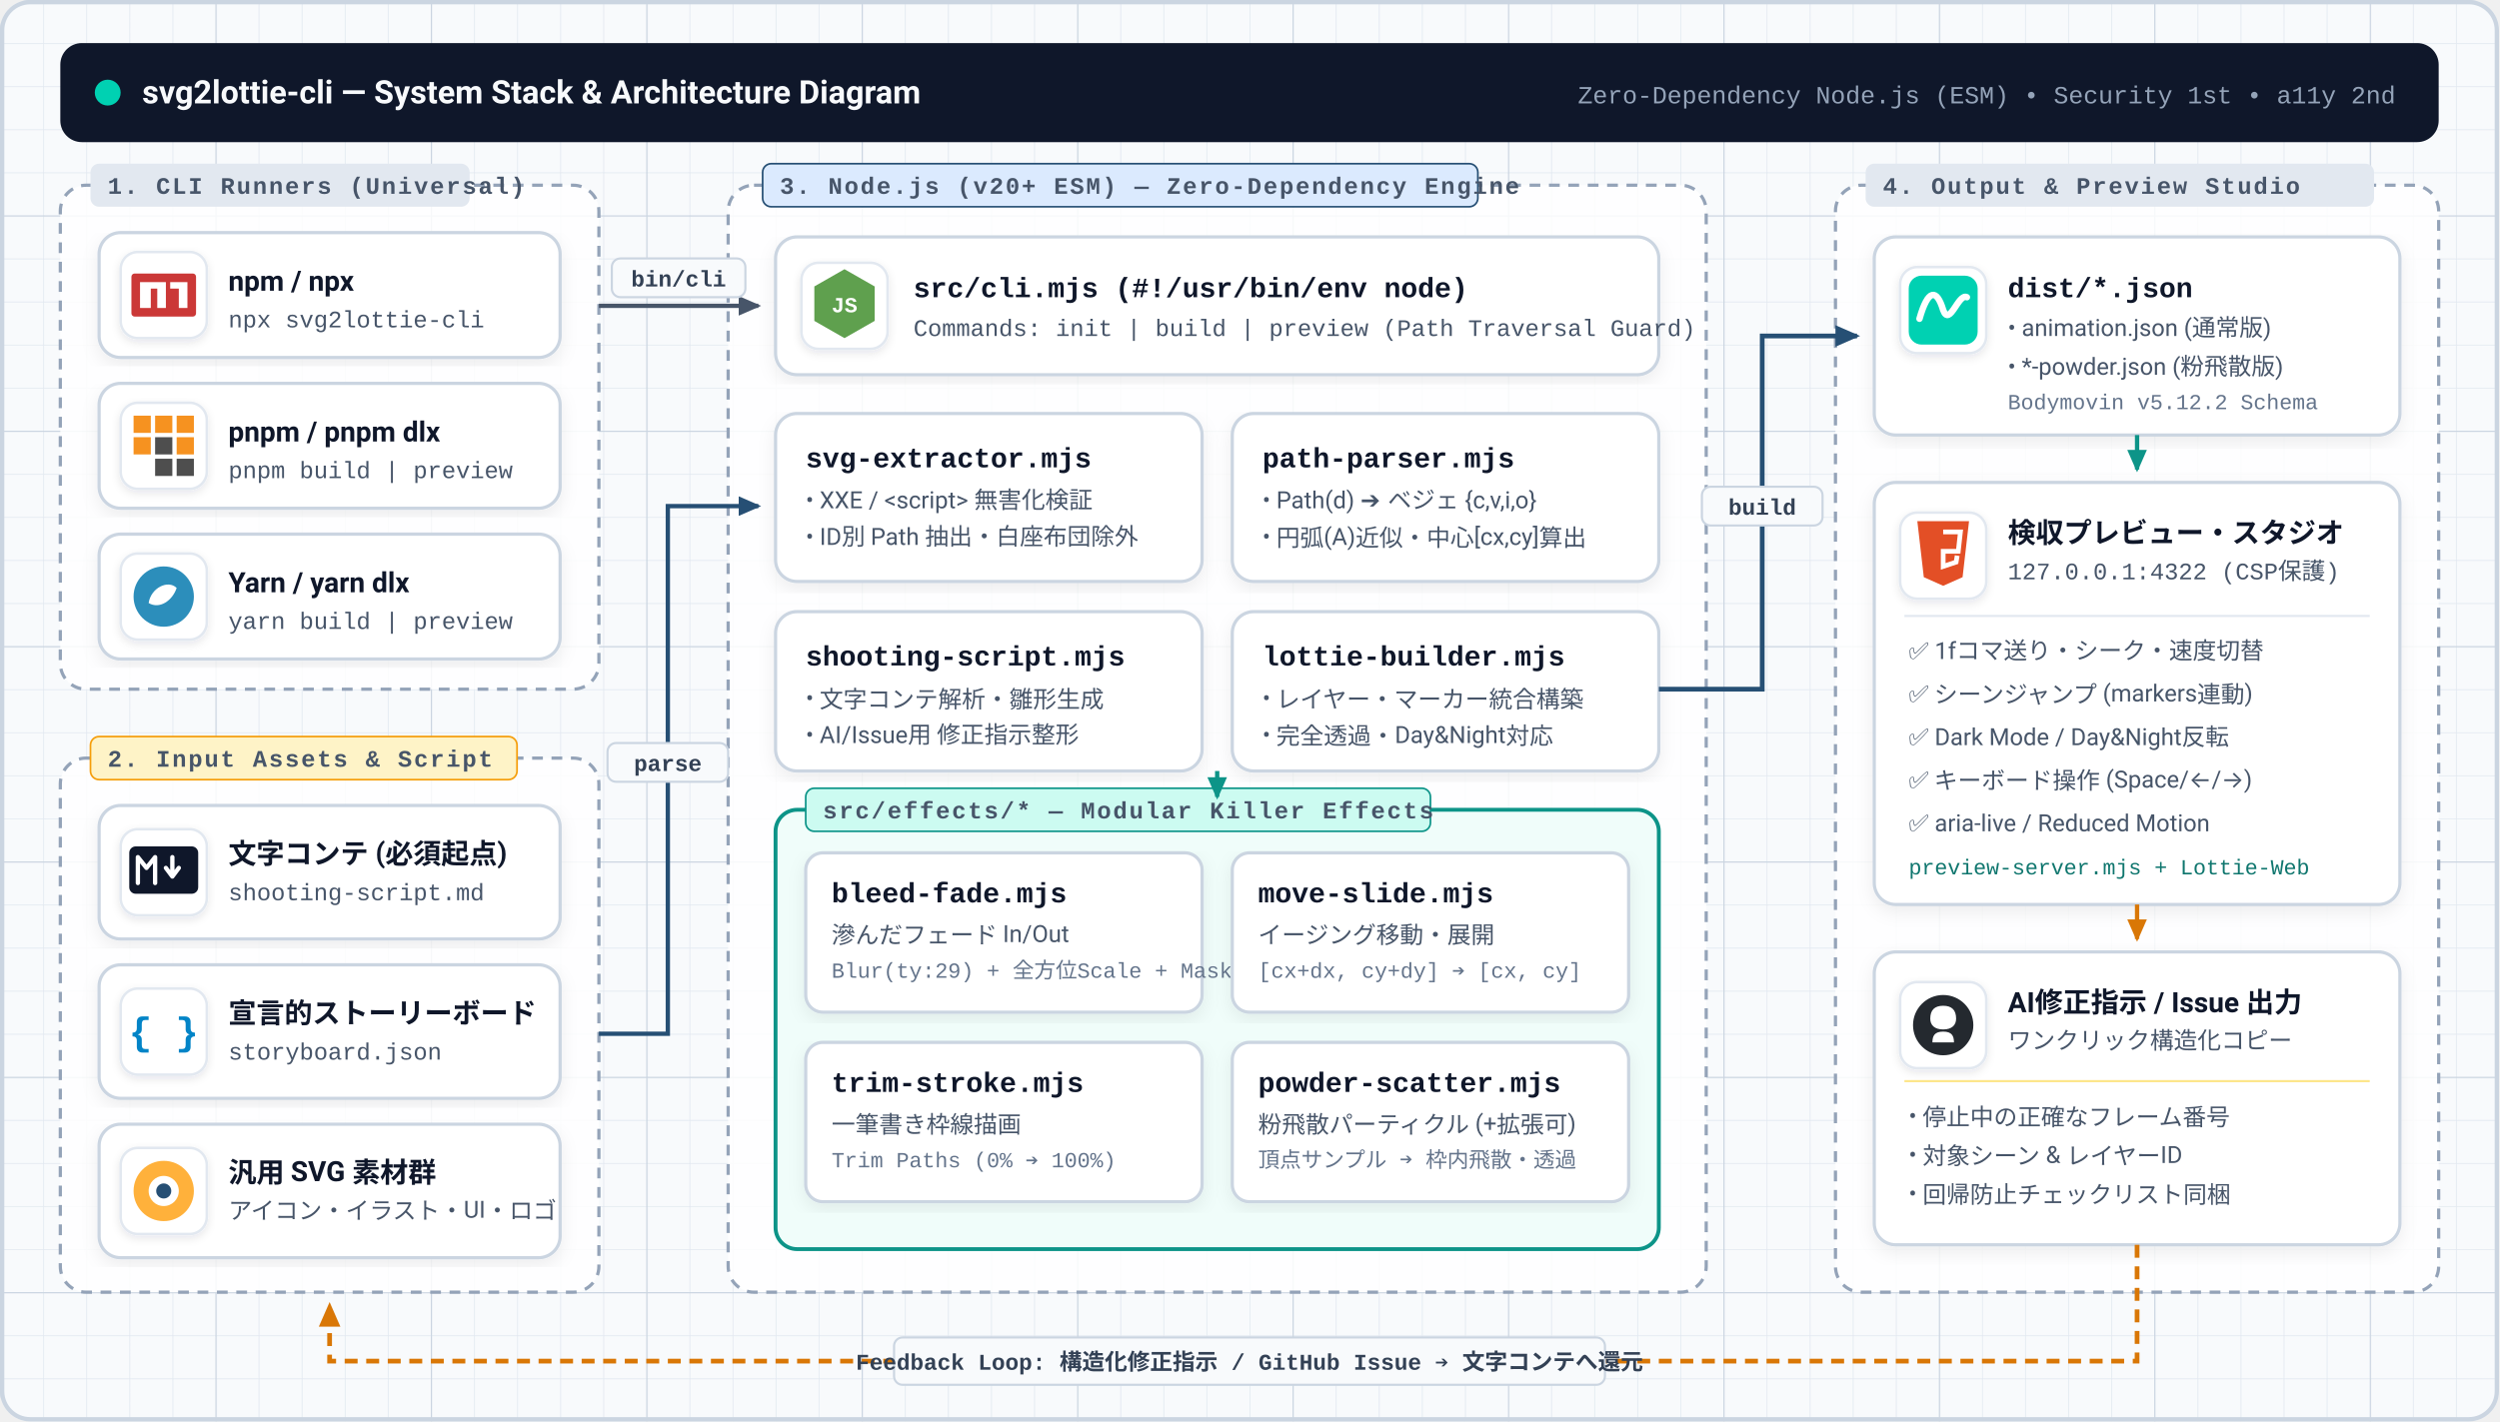
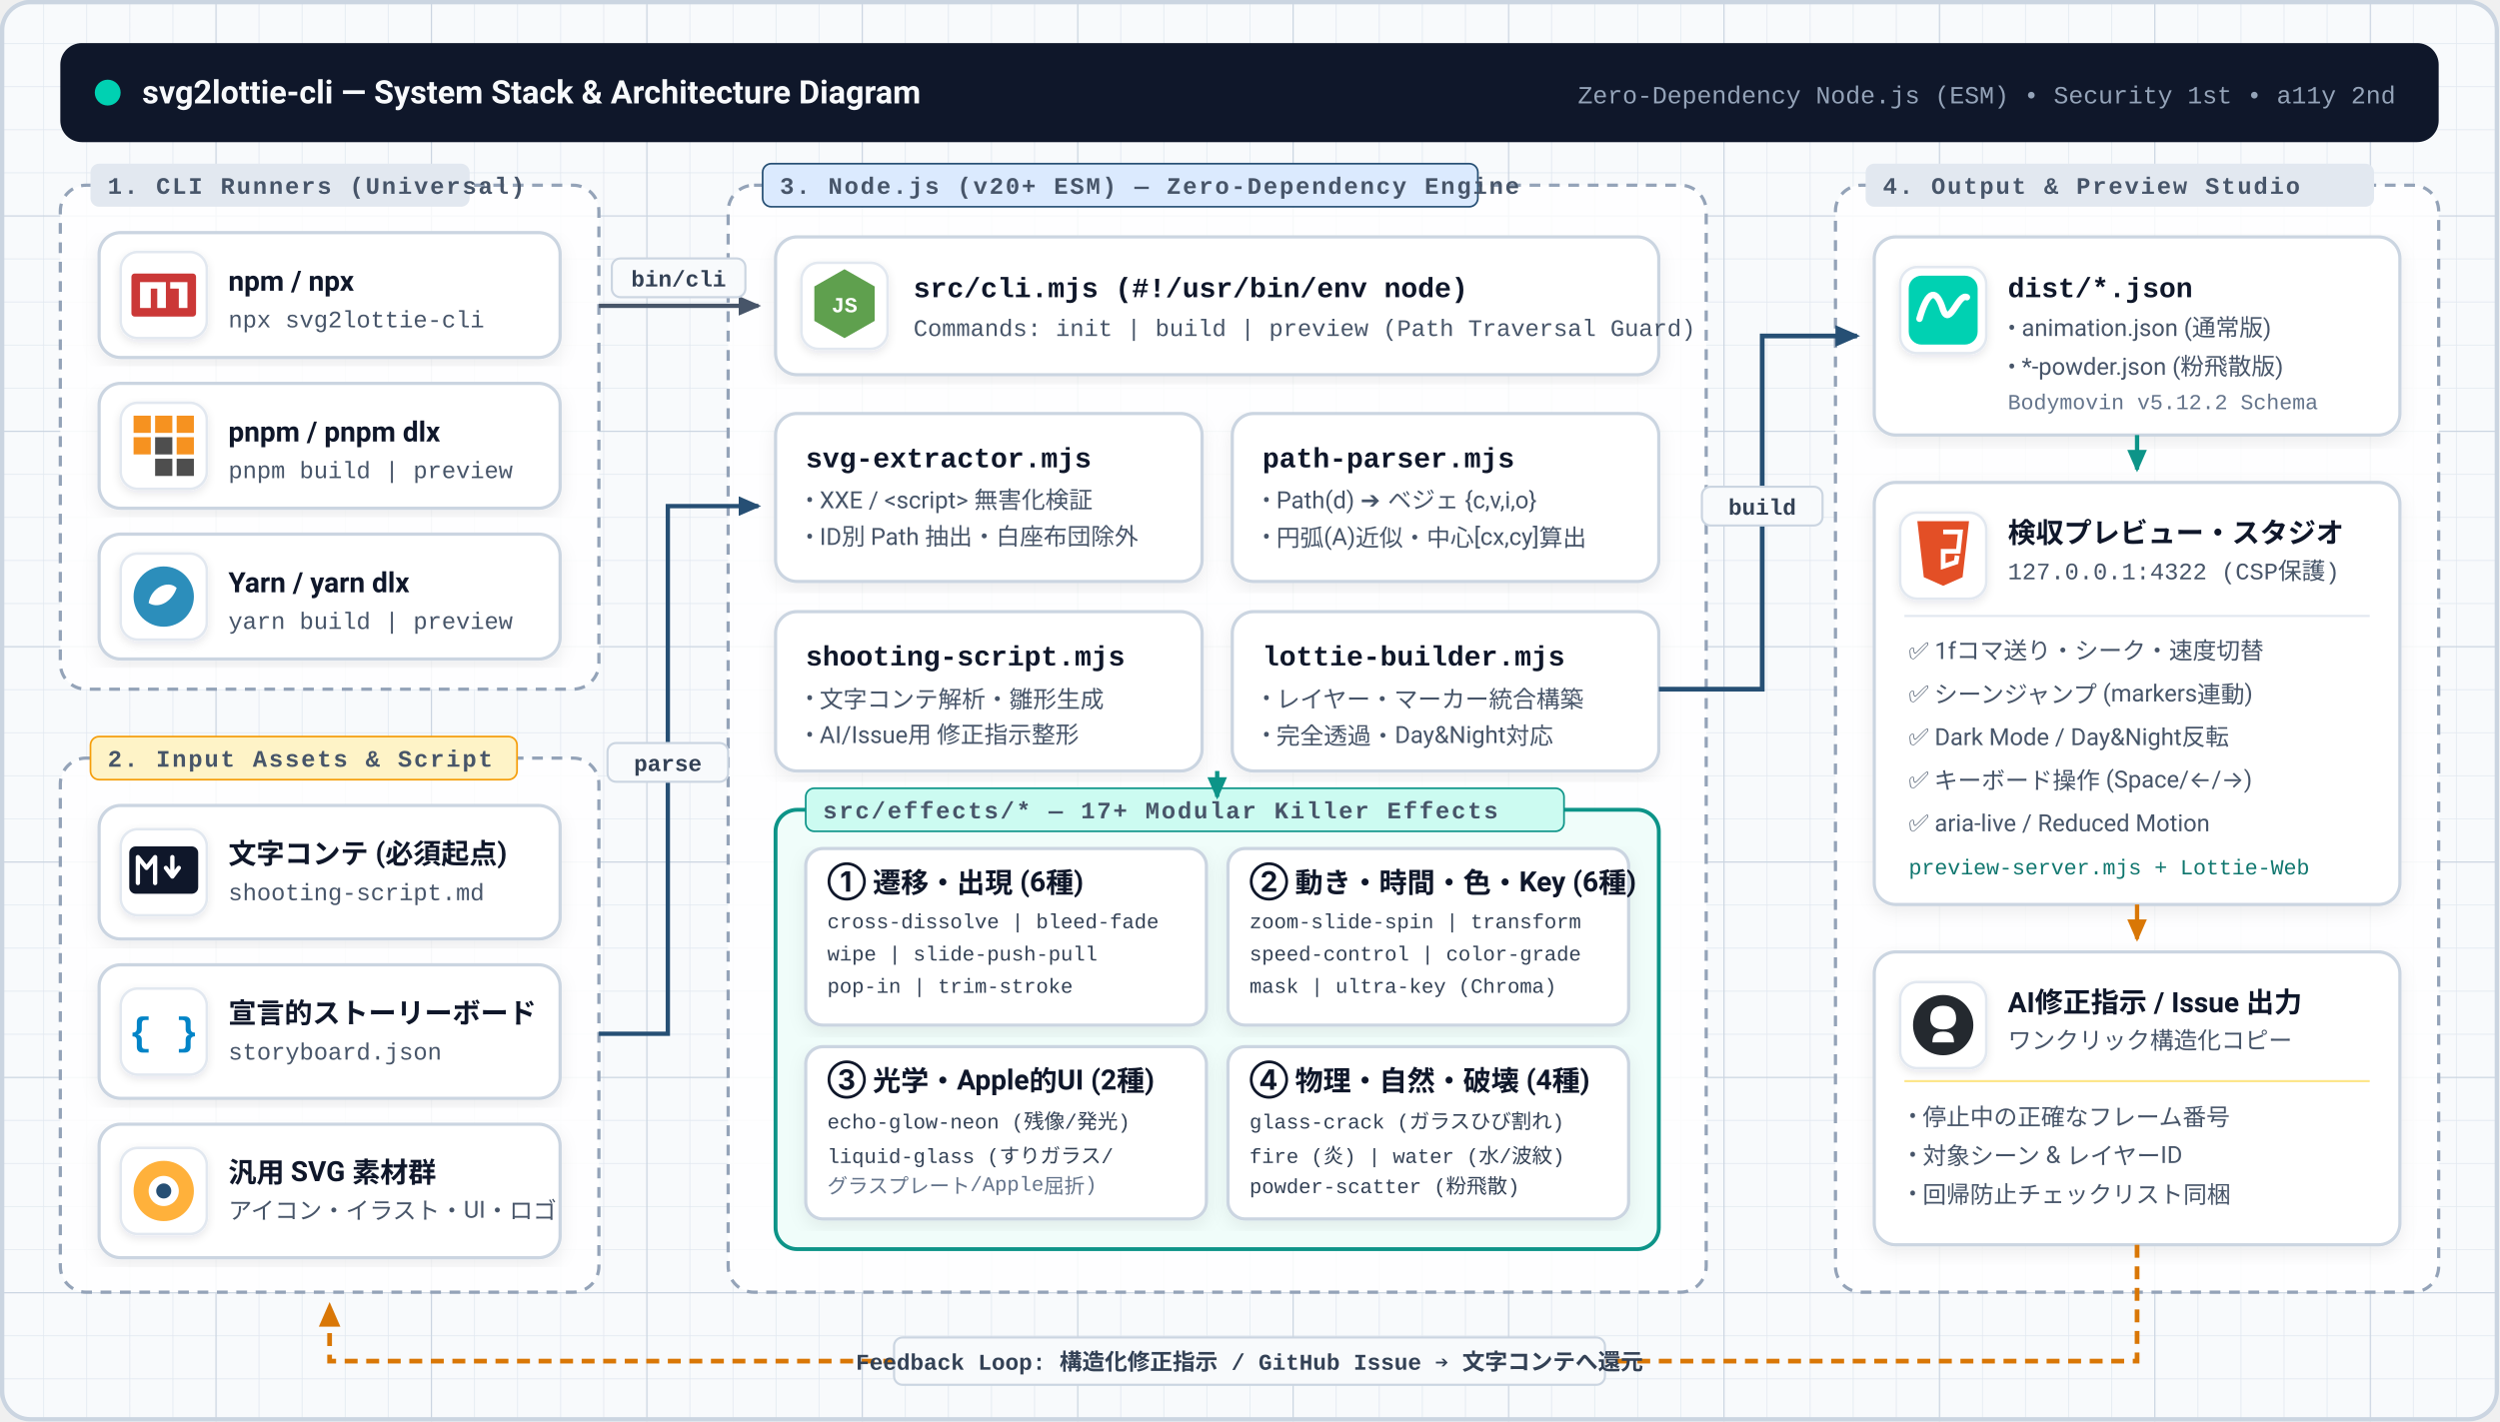
<svg xmlns="http://www.w3.org/2000/svg" viewBox="0 0 1160 660" width="100%" height="100%" role="img" aria-labelledby="stack-title stack-desc">
  <defs>
    <pattern id="small-grid" width="20" height="20" patternUnits="userSpaceOnUse">
      <path d="M 20 0 L 0 0 0 20" fill="none" stroke="#e2e8f0" stroke-width="0.7" />
    </pattern>
    <pattern id="large-grid" width="100" height="100" patternUnits="userSpaceOnUse">
      <rect width="100" height="100" fill="url(#small-grid)" />
      <path d="M 100 0 L 0 0 0 100" fill="none" stroke="#cbd5e1" stroke-width="1.1" />
    </pattern>
    <filter id="card-shadow" x="-5%" y="-5%" width="110%" height="112%">
      <feDropShadow dx="0" dy="3" stdDeviation="4" flood-color="#0f172a" flood-opacity="0.07" />
    </filter>
    <filter id="tile-shadow" x="-10%" y="-10%" width="120%" height="125%">
      <feDropShadow dx="0" dy="1.5" stdDeviation="2" flood-color="#0f172a" flood-opacity="0.1" />
    </filter>
    <marker id="arrow-slate" viewBox="0 0 10 10" refX="7" refY="5" markerWidth="6.5" markerHeight="6.5" orient="auto-start-reverse">
      <path d="M 0 1.5 L 8 5 L 0 8.5 z" fill="#475569" />
    </marker>
    <marker id="arrow-indigo" viewBox="0 0 10 10" refX="7" refY="5" markerWidth="6.5" markerHeight="6.5" orient="auto-start-reverse">
      <path d="M 0 1.5 L 8 5 L 0 8.5 z" fill="#264f74" />
    </marker>
    <marker id="arrow-teal" viewBox="0 0 10 10" refX="7" refY="5" markerWidth="6.5" markerHeight="6.5" orient="auto-start-reverse">
      <path d="M 0 1.5 L 8 5 L 0 8.5 z" fill="#0d9488" />
    </marker>
    <marker id="arrow-amber" viewBox="0 0 10 10" refX="7" refY="5" markerWidth="6.5" markerHeight="6.5" orient="auto-start-reverse">
      <path d="M 0 1.5 L 8 5 L 0 8.5 z" fill="#d97706" />
    </marker>
    <style>
      .font-sans { font-family: -apple-system, BlinkMacSystemFont, "Segoe UI", Roboto, "Hiragino Sans", "Noto Sans JP", sans-serif; }
      .font-mono { font-family: "SFMono-Regular", Consolas, "Liberation Mono", Menlo, monospace; }
      .group-box { fill: rgba(255, 255, 255, 0.84); stroke: #94a3b8; stroke-width: 1.5; stroke-dasharray: 5 4; }
      .group-header { font-size: 11px; font-weight: 700; letter-spacing: 0.08em; fill: #475569; text-transform: uppercase; }
      .node-card { fill: #ffffff; stroke: #cbd5e1; stroke-width: 1.5; filter: url(#card-shadow); }
      .node-title { font-size: 13px; font-weight: 700; fill: #0f172a; }
      .node-sub { font-size: 11px; fill: #475569; }
      .logo-tile { fill: #ffffff; stroke: #e2e8f0; stroke-width: 1.2; filter: url(#tile-shadow); }
      .edge-label-bg { fill: #f8fafc; stroke: #cbd5e1; stroke-width: 1; rx: 4; }
      .edge-label { font-size: 10.5px; font-weight: 600; fill: #334155; }
    </style>
  </defs>
  <rect width="1160" height="660" rx="14" fill="#f8fafc" />
  <rect width="1160" height="660" rx="14" fill="url(#large-grid)" />
  <rect x="1" y="1" width="1158" height="658" rx="13" fill="none" stroke="#cbd5e1" stroke-width="2" />
  <g transform="translate(28, 20)">
    <rect width="1104" height="46" rx="10" fill="#0f172a" />
    <circle cx="22" cy="23" r="6" fill="#00d1b2" />
    <text x="38" y="28" class="font-sans" font-size="15" font-weight="700" fill="#f8fafc">svg2lottie-cli — System Stack &amp; Architecture Diagram</text>
    <text x="1084" y="28" text-anchor="end" class="font-mono" font-size="11.5" fill="#94a3b8">Zero-Dependency Node.js (ESM) • Security 1st • a11y 2nd</text>
  </g>
  <g transform="translate(28, 86)">
    <rect width="250" height="234" rx="12" class="group-box" />
    <rect x="14" y="-10" width="176" height="20" rx="4" fill="#e2e8f0" />
    <text x="22" y="4" class="font-mono group-header">1. CLI Runners (Universal)</text>
    <g transform="translate(18, 22)">
      <rect width="214" height="58" rx="10" class="node-card" />
      <rect x="10" y="9" width="40" height="40" rx="8" class="logo-tile" />
      <rect x="15" y="19" width="30" height="20" fill="#CB3837" rx="1.5" />
      <path d="M19 23 H31 V35 H27 V26 H24 V35 H19 Z M33 23 H41 V35 H37 V26 H33 Z" fill="#ffffff" />
      <text x="60" y="27" class="font-sans node-title">npm / npx</text>
      <text x="60" y="44" class="font-mono node-sub">npx svg2lottie-cli</text>
    </g>
    <g transform="translate(18, 92)">
      <rect width="214" height="58" rx="10" class="node-card" />
      <rect x="10" y="9" width="40" height="40" rx="8" class="logo-tile" />
      <rect x="16" y="15" width="8" height="8" fill="#F69220" />
      <rect x="26" y="15" width="8" height="8" fill="#F69220" />
      <rect x="36" y="15" width="8" height="8" fill="#F69220" />
      <rect x="16" y="25" width="8" height="8" fill="#F69220" />
      <rect x="26" y="25" width="8" height="8" fill="#4E4E4E" />
      <rect x="36" y="25" width="8" height="8" fill="#F69220" />
      <rect x="26" y="35" width="8" height="8" fill="#4E4E4E" />
      <rect x="36" y="35" width="8" height="8" fill="#4E4E4E" />
      <text x="60" y="27" class="font-sans node-title">pnpm / pnpm dlx</text>
      <text x="60" y="44" class="font-mono node-sub">pnpm build | preview</text>
    </g>
    <g transform="translate(18, 162)">
      <rect width="214" height="58" rx="10" class="node-card" />
      <rect x="10" y="9" width="40" height="40" rx="8" class="logo-tile" />
      <circle cx="30" cy="29" r="14" fill="#2C8EBB" />
      <path d="M23 32 C24 25, 32 21, 36 25 C34 31, 28 35, 23 32 Z" fill="#ffffff" />
      <text x="60" y="27" class="font-sans node-title">Yarn / yarn dlx</text>
      <text x="60" y="44" class="font-mono node-sub">yarn build | preview</text>
    </g>
  </g>
  <g transform="translate(28, 352)">
    <rect width="250" height="248" rx="12" class="group-box" />
    <rect x="14" y="-10" width="198" height="20" rx="4" fill="#fef3c7" stroke="#f59e0b" stroke-width="0.8" />
    <text x="22" y="4" class="font-mono group-header" fill="#92400e">2. Input Assets &amp; Script</text>
    <g transform="translate(18, 22)">
      <rect width="214" height="62" rx="10" class="node-card" stroke="#f59e0b" />
      <rect x="10" y="11" width="40" height="40" rx="8" class="logo-tile" />
      <rect x="14" y="19" width="32" height="22" rx="3" fill="#0f172a" />
      <path d="M18 36 V24 L22 29 L26 24 V36 M34 24 V32 M31 29 L34 33 L37 29" stroke="#ffffff" stroke-width="2" fill="none" stroke-linecap="round" stroke-linejoin="round" />
      <text x="60" y="27" class="font-sans node-title">文字コンテ (必須起点)</text>
      <text x="60" y="44" class="font-mono node-sub">shooting-script.md</text>
    </g>
    <g transform="translate(18, 96)">
      <rect width="214" height="62" rx="10" class="node-card" />
      <rect x="10" y="11" width="40" height="40" rx="8" class="logo-tile" />
      <text x="30" y="37" text-anchor="middle" class="font-mono" font-size="18" font-weight="800" fill="#0284c7">{ }</text>
      <text x="60" y="27" class="font-sans node-title">宣言的ストーリーボード</text>
      <text x="60" y="44" class="font-mono node-sub">storyboard.json</text>
    </g>
    <g transform="translate(18, 170)">
      <rect width="214" height="62" rx="10" class="node-card" />
      <rect x="10" y="11" width="40" height="40" rx="8" class="logo-tile" />
      <circle cx="30" cy="31" r="14" fill="#FFB13B" />
      <circle cx="30" cy="31" r="7" fill="#ffffff" />
      <circle cx="30" cy="31" r="3.5" fill="#264f74" />
      <text x="60" y="27" class="font-sans node-title">汎用 SVG 素材群</text>
      <text x="60" y="44" class="font-sans node-sub">アイコン・イラスト・UI・ロゴ</text>
    </g>
  </g>
  <g transform="translate(338, 86)">
    <rect width="454" height="514" rx="12" class="group-box" stroke="#264f74" />
    <rect x="16" y="-10" width="332" height="20" rx="4" fill="#dbeafe" stroke="#264f74" stroke-width="0.8" />
    <text x="24" y="4" class="font-mono group-header" fill="#1e3a8a">3. Node.js (v20+ ESM) — Zero-Dependency Engine</text>
    <g transform="translate(22, 24)">
      <rect width="410" height="64" rx="10" class="node-card" />
      <rect x="12" y="12" width="40" height="40" rx="8" class="logo-tile" />
      <polygon points="32,15 46,23 46,39 32,47 18,39 18,23" fill="#5FA04E" />
      <text x="32" y="35" text-anchor="middle" class="font-mono" font-size="10" font-weight="800" fill="#ffffff">JS</text>
      <text x="64" y="28" class="font-mono node-title">src/cli.mjs (#!/usr/bin/env node)</text>
      <text x="64" y="46" class="font-mono node-sub">Commands: init | build | preview  (Path Traversal Guard)</text>
    </g>
    <g transform="translate(22, 106)">
      <rect width="198" height="78" rx="10" class="node-card" />
      <text x="14" y="25" class="font-mono node-title">svg-extractor.mjs</text>
      <text x="14" y="44" class="font-sans node-sub">• XXE / &lt;script&gt; 無害化検証</text>
      <text x="14" y="61" class="font-sans node-sub">• ID別 Path 抽出・白座布団除外</text>
    </g>
    <g transform="translate(234, 106)">
      <rect width="198" height="78" rx="10" class="node-card" />
      <text x="14" y="25" class="font-mono node-title">path-parser.mjs</text>
      <text x="14" y="44" class="font-sans node-sub">• Path(d) ➔ ベジェ {c,v,i,o}</text>
      <text x="14" y="61" class="font-sans node-sub">• 円弧(A)近似・中心[cx,cy]算出</text>
    </g>
    <g transform="translate(22, 198)">
      <rect width="198" height="74" rx="10" class="node-card" />
      <text x="14" y="25" class="font-mono node-title">shooting-script.mjs</text>
      <text x="14" y="44" class="font-sans node-sub">• 文字コンテ解析・雛形生成</text>
      <text x="14" y="61" class="font-sans node-sub">• AI/Issue用 修正指示整形</text>
    </g>
    <g transform="translate(234, 198)">
      <rect width="198" height="74" rx="10" class="node-card" stroke="#264f74" stroke-width="2" />
      <text x="14" y="25" class="font-mono node-title">lottie-builder.mjs</text>
      <text x="14" y="44" class="font-sans node-sub">• レイヤー・マーカー統合構築</text>
      <text x="14" y="61" class="font-sans node-sub">• 完全透過・Day&amp;Night対応</text>
    </g>
    <g transform="translate(22, 290)">
      <rect width="410" height="204" rx="10" fill="#f0fdfa" stroke="#0d9488" stroke-width="1.8" />
-       <rect x="14" y="-10" width="290" height="20" rx="4" fill="#ccfbf1" stroke="#0d9488" stroke-width="0.8" />
-       <text x="22" y="4" class="font-mono group-header" fill="#115e59">src/effects/* — Modular Killer Effects</text>
-       <g transform="translate(14, 20)">
-         <rect width="184" height="74" rx="8" class="node-card" />
-         <text x="12" y="23" class="font-mono node-title" fill="#0f766e">bleed-fade.mjs</text>
-         <text x="12" y="42" class="font-sans node-sub">滲んだフェード In/Out</text>
-         <text x="12" y="58" class="font-mono" font-size="10" fill="#64748b">Blur(ty:29) + 全方位Scale + Mask</text>
-       </g>
-       <g transform="translate(212, 20)">
-         <rect width="184" height="74" rx="8" class="node-card" />
-         <text x="12" y="23" class="font-mono node-title" fill="#0f766e">move-slide.mjs</text>
-         <text x="12" y="42" class="font-sans node-sub">イージング移動・展開</text>
-         <text x="12" y="58" class="font-mono" font-size="10" fill="#64748b">[cx+dx, cy+dy] ➔ [cx, cy]</text>
-       </g>
-       <g transform="translate(14, 108)">
-         <rect width="184" height="74" rx="8" class="node-card" />
-         <text x="12" y="23" class="font-mono node-title" fill="#0f766e">trim-stroke.mjs</text>
-         <text x="12" y="42" class="font-sans node-sub">一筆書き枠線描画</text>
-         <text x="12" y="58" class="font-mono" font-size="10" fill="#64748b">Trim Paths (0% ➔ 100%)</text>
-       </g>
-       <g transform="translate(212, 108)">
-         <rect width="184" height="74" rx="8" class="node-card" />
-         <text x="12" y="23" class="font-mono node-title" fill="#0f766e">powder-scatter.mjs</text>
-         <text x="12" y="42" class="font-sans node-sub">粉飛散パーティクル (+拡張可)</text>
-         <text x="12" y="58" class="font-mono" font-size="10" fill="#64748b">頂点サンプル ➔ 枠内飛散・透過</text>
+       <rect x="14" y="-10" width="352" height="20" rx="4" fill="#ccfbf1" stroke="#0d9488" stroke-width="0.8" />
+       <text x="22" y="4" class="font-mono group-header" fill="#115e59">src/effects/* — 17+ Modular Killer Effects</text>
+       <g transform="translate(14, 18)">
+         <rect width="186" height="82" rx="8" class="node-card" />
+         <text x="10" y="20" class="font-sans node-title" fill="#0f766e">① 遷移・出現 (6種)</text>
+         <text x="10" y="37" class="font-mono" font-size="9.5" fill="#334155">cross-dissolve | bleed-fade</text>
+         <text x="10" y="52" class="font-mono" font-size="9.5" fill="#334155">wipe | slide-push-pull</text>
+         <text x="10" y="67" class="font-mono" font-size="9.5" fill="#334155">pop-in | trim-stroke</text>
+       </g>
+       <g transform="translate(210, 18)">
+         <rect width="186" height="82" rx="8" class="node-card" />
+         <text x="10" y="20" class="font-sans node-title" fill="#0f766e">② 動き・時間・色・Key (6種)</text>
+         <text x="10" y="37" class="font-mono" font-size="9.5" fill="#334155">zoom-slide-spin | transform</text>
+         <text x="10" y="52" class="font-mono" font-size="9.5" fill="#334155">speed-control | color-grade</text>
+         <text x="10" y="67" class="font-mono" font-size="9.5" fill="#334155">mask | ultra-key (Chroma)</text>
+       </g>
+       <g transform="translate(14, 110)">
+         <rect width="186" height="80" rx="8" class="node-card" />
+         <text x="10" y="20" class="font-sans node-title" fill="#0f766e">③ 光学・Apple的UI (2種)</text>
+         <text x="10" y="38" class="font-mono" font-size="9.5" fill="#334155">echo-glow-neon (残像/発光)</text>
+         <text x="10" y="54" class="font-mono" font-size="9.5" fill="#334155">liquid-glass (すりガラス/</text>
+         <text x="10" y="68" class="font-mono" font-size="9.5" fill="#64748b">グラスプレート/Apple屈折)</text>
+       </g>
+       <g transform="translate(210, 110)">
+         <rect width="186" height="80" rx="8" class="node-card" />
+         <text x="10" y="20" class="font-sans node-title" fill="#0f766e">④ 物理・自然・破壊 (4種)</text>
+         <text x="10" y="38" class="font-mono" font-size="9.5" fill="#334155">glass-crack (ガラスひび割れ)</text>
+         <text x="10" y="54" class="font-mono" font-size="9.5" fill="#334155">fire (炎) | water (水/波紋)</text>
+         <text x="10" y="68" class="font-mono" font-size="9.5" fill="#334155">powder-scatter (粉飛散)</text>
      </g>
    </g>
  </g>
  <g transform="translate(852, 86)">
    <rect width="280" height="514" rx="12" class="group-box" />
    <rect x="14" y="-10" width="236" height="20" rx="4" fill="#e2e8f0" />
    <text x="22" y="4" class="font-mono group-header">4. Output &amp; Preview Studio</text>
    <g transform="translate(18, 24)">
      <rect width="244" height="92" rx="10" class="node-card" />
      <rect x="12" y="14" width="40" height="40" rx="8" class="logo-tile" />
      <rect x="16" y="18" width="32" height="32" rx="6" fill="#00D1B2" />
      <path d="M21 38 C25 24, 29 24, 32 34 C35 42, 39 26, 43 28" stroke="#ffffff" stroke-width="3" fill="none" stroke-linecap="round" />
      <text x="62" y="28" class="font-mono node-title">dist/*.json</text>
      <text x="62" y="46" class="font-sans node-sub">• animation.json (通常版)</text>
      <text x="62" y="64" class="font-sans node-sub">• *-powder.json (粉飛散版)</text>
      <text x="62" y="80" class="font-mono" font-size="10" fill="#64748b">Bodymovin v5.12.2 Schema</text>
    </g>
    <g transform="translate(18, 138)">
      <rect width="244" height="196" rx="10" class="node-card" stroke="#0d9488" stroke-width="1.8" />
      <rect x="12" y="14" width="40" height="40" rx="8" class="logo-tile" />
      <polygon points="20,18 44,18 41,44 32,48 23,44" fill="#E34F26" />
      <path d="M32 23 H40 L39 32 H32 V39 L38 37 L38.5 34" stroke="#ffffff" stroke-width="2.2" fill="none" />
      <text x="62" y="28" class="font-sans node-title">検収プレビュー・スタジオ</text>
      <text x="62" y="45" class="font-mono node-sub">127.0.0.1:4322 (CSP保護)</text>
      <line x1="14" y1="62" x2="230" y2="62" stroke="#e2e8f0" />
      <text x="16" y="82" class="font-sans node-sub">✅ 1fコマ送り・シーク・速度切替</text>
      <text x="16" y="102" class="font-sans node-sub">✅ シーンジャンプ (markers連動)</text>
      <text x="16" y="122" class="font-sans node-sub">✅ Dark Mode / Day&amp;Night反転</text>
      <text x="16" y="142" class="font-sans node-sub">✅ キーボード操作 (Space/←/→)</text>
      <text x="16" y="162" class="font-sans node-sub">✅ aria-live / Reduced Motion</text>
      <text x="16" y="182" class="font-mono" font-size="10" fill="#0f766e">preview-server.mjs + Lottie-Web</text>
    </g>
    <g transform="translate(18, 356)">
      <rect width="244" height="136" rx="10" class="node-card" stroke="#f59e0b" stroke-width="1.8" />
      <rect x="12" y="14" width="40" height="40" rx="8" class="logo-tile" />
      <circle cx="32" cy="34" r="14" fill="#24292F" />
      <path d="M27 42 C27 39, 28 37, 32 37 C36 37, 37 39, 37 42 M26 31 C26 27, 28 25, 32 25 C36 25, 38 27, 38 31 C38 34, 36 36, 32 36 C28 36, 26 34, 26 31 Z" fill="#ffffff" />
      <text x="62" y="28" class="font-sans node-title">AI修正指示 / Issue 出力</text>
      <text x="62" y="45" class="font-mono node-sub">ワンクリック構造化コピー</text>
      <line x1="14" y1="60" x2="230" y2="60" stroke="#fde68a" />
      <text x="16" y="80" class="font-sans node-sub">• 停止中の正確なフレーム番号</text>
      <text x="16" y="98" class="font-sans node-sub">• 対象シーン &amp; レイヤーID</text>
      <text x="16" y="116" class="font-sans node-sub">• 回帰防止チェックリスト同梱</text>
    </g>
  </g>
  <path d="M 278 142 L 352 142" fill="none" stroke="#475569" stroke-width="2" marker-end="url(#arrow-slate)" />
  <rect x="284" y="120" width="62" height="18" class="edge-label-bg" />
  <text x="315" y="133" text-anchor="middle" class="font-mono edge-label">bin/cli</text>
  <path d="M 278 480 L 310 480 L 310 235 L 352 235" fill="none" stroke="#264f74" stroke-width="2" marker-end="url(#arrow-indigo)" />
  <rect x="282" y="345" width="56" height="18" class="edge-label-bg" />
  <text x="310" y="358" text-anchor="middle" class="font-mono edge-label">parse</text>
  <path d="M 565 358 L 565 370" fill="none" stroke="#0d9488" stroke-width="2" marker-end="url(#arrow-teal)" />
  <path d="M 770 320 L 818 320 L 818 156 L 862 156" fill="none" stroke="#264f74" stroke-width="2.2" marker-end="url(#arrow-indigo)" />
  <rect x="790" y="226" width="56" height="18" class="edge-label-bg" />
  <text x="818" y="239" text-anchor="middle" class="font-mono edge-label">build</text>
  <path d="M 992 202 L 992 218" fill="none" stroke="#0d9488" stroke-width="2" marker-end="url(#arrow-teal)" />
  <path d="M 992 420 L 992 436" fill="none" stroke="#d97706" stroke-width="2" marker-end="url(#arrow-amber)" />
  <path d="M 992 578 L 992 632 L 153 632 L 153 606" fill="none" stroke="#d97706" stroke-width="2.2" stroke-dasharray="6 4" marker-end="url(#arrow-amber)" />
  <rect x="415" y="621" width="330" height="22" class="edge-label-bg" stroke="#f59e0b" />
  <text x="580" y="636" text-anchor="middle" class="font-mono edge-label" fill="#b45309">Feedback Loop: 構造化修正指示 / GitHub Issue ➔ 文字コンテへ還元</text>
</svg>
